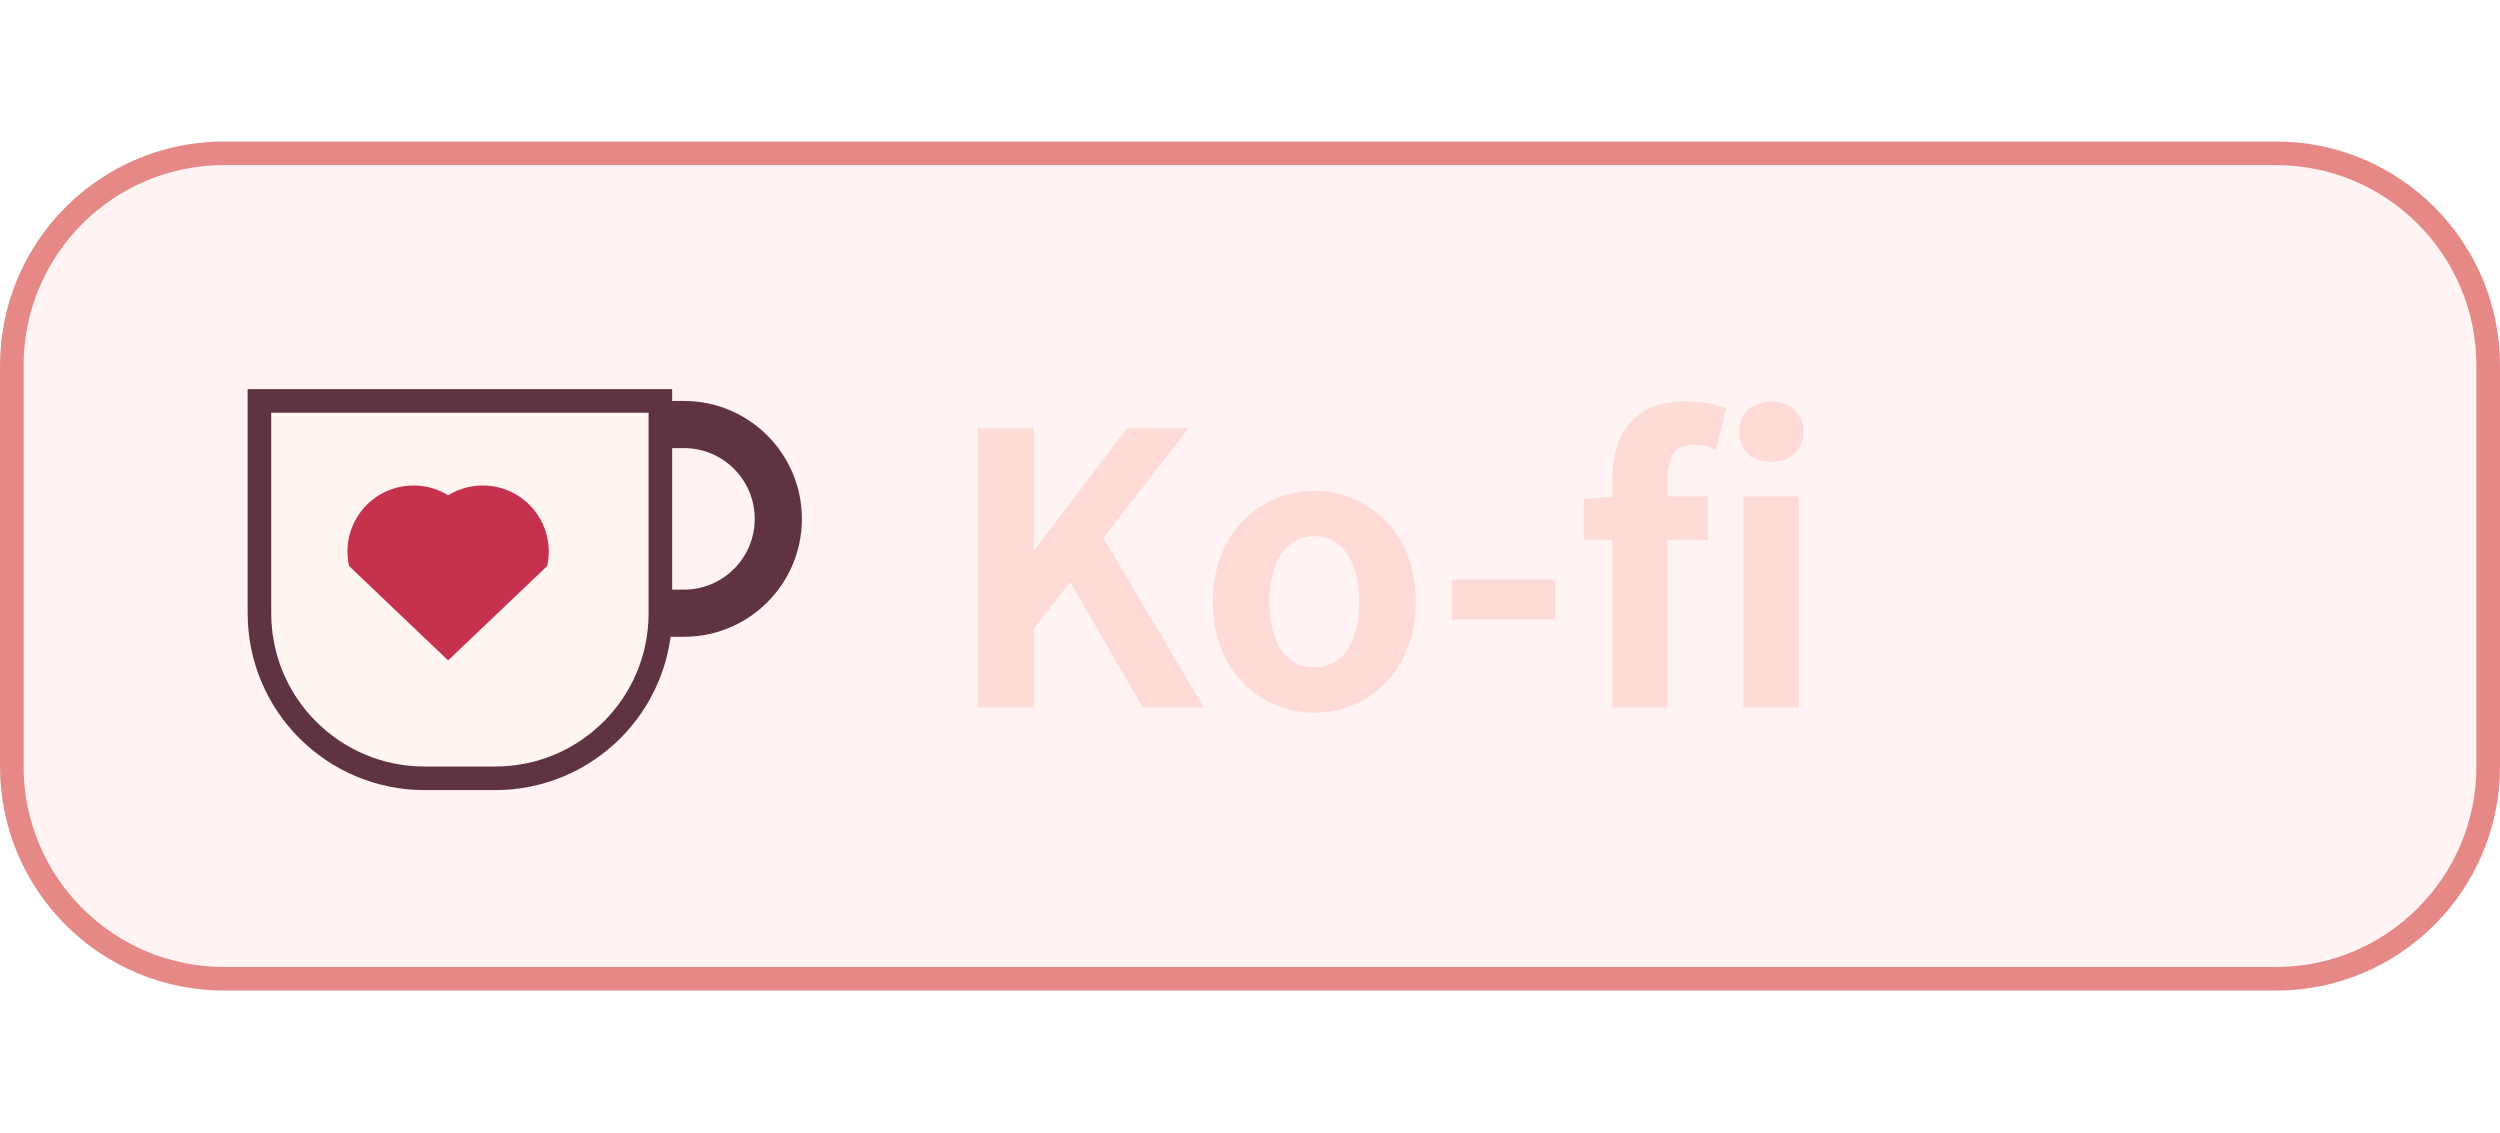
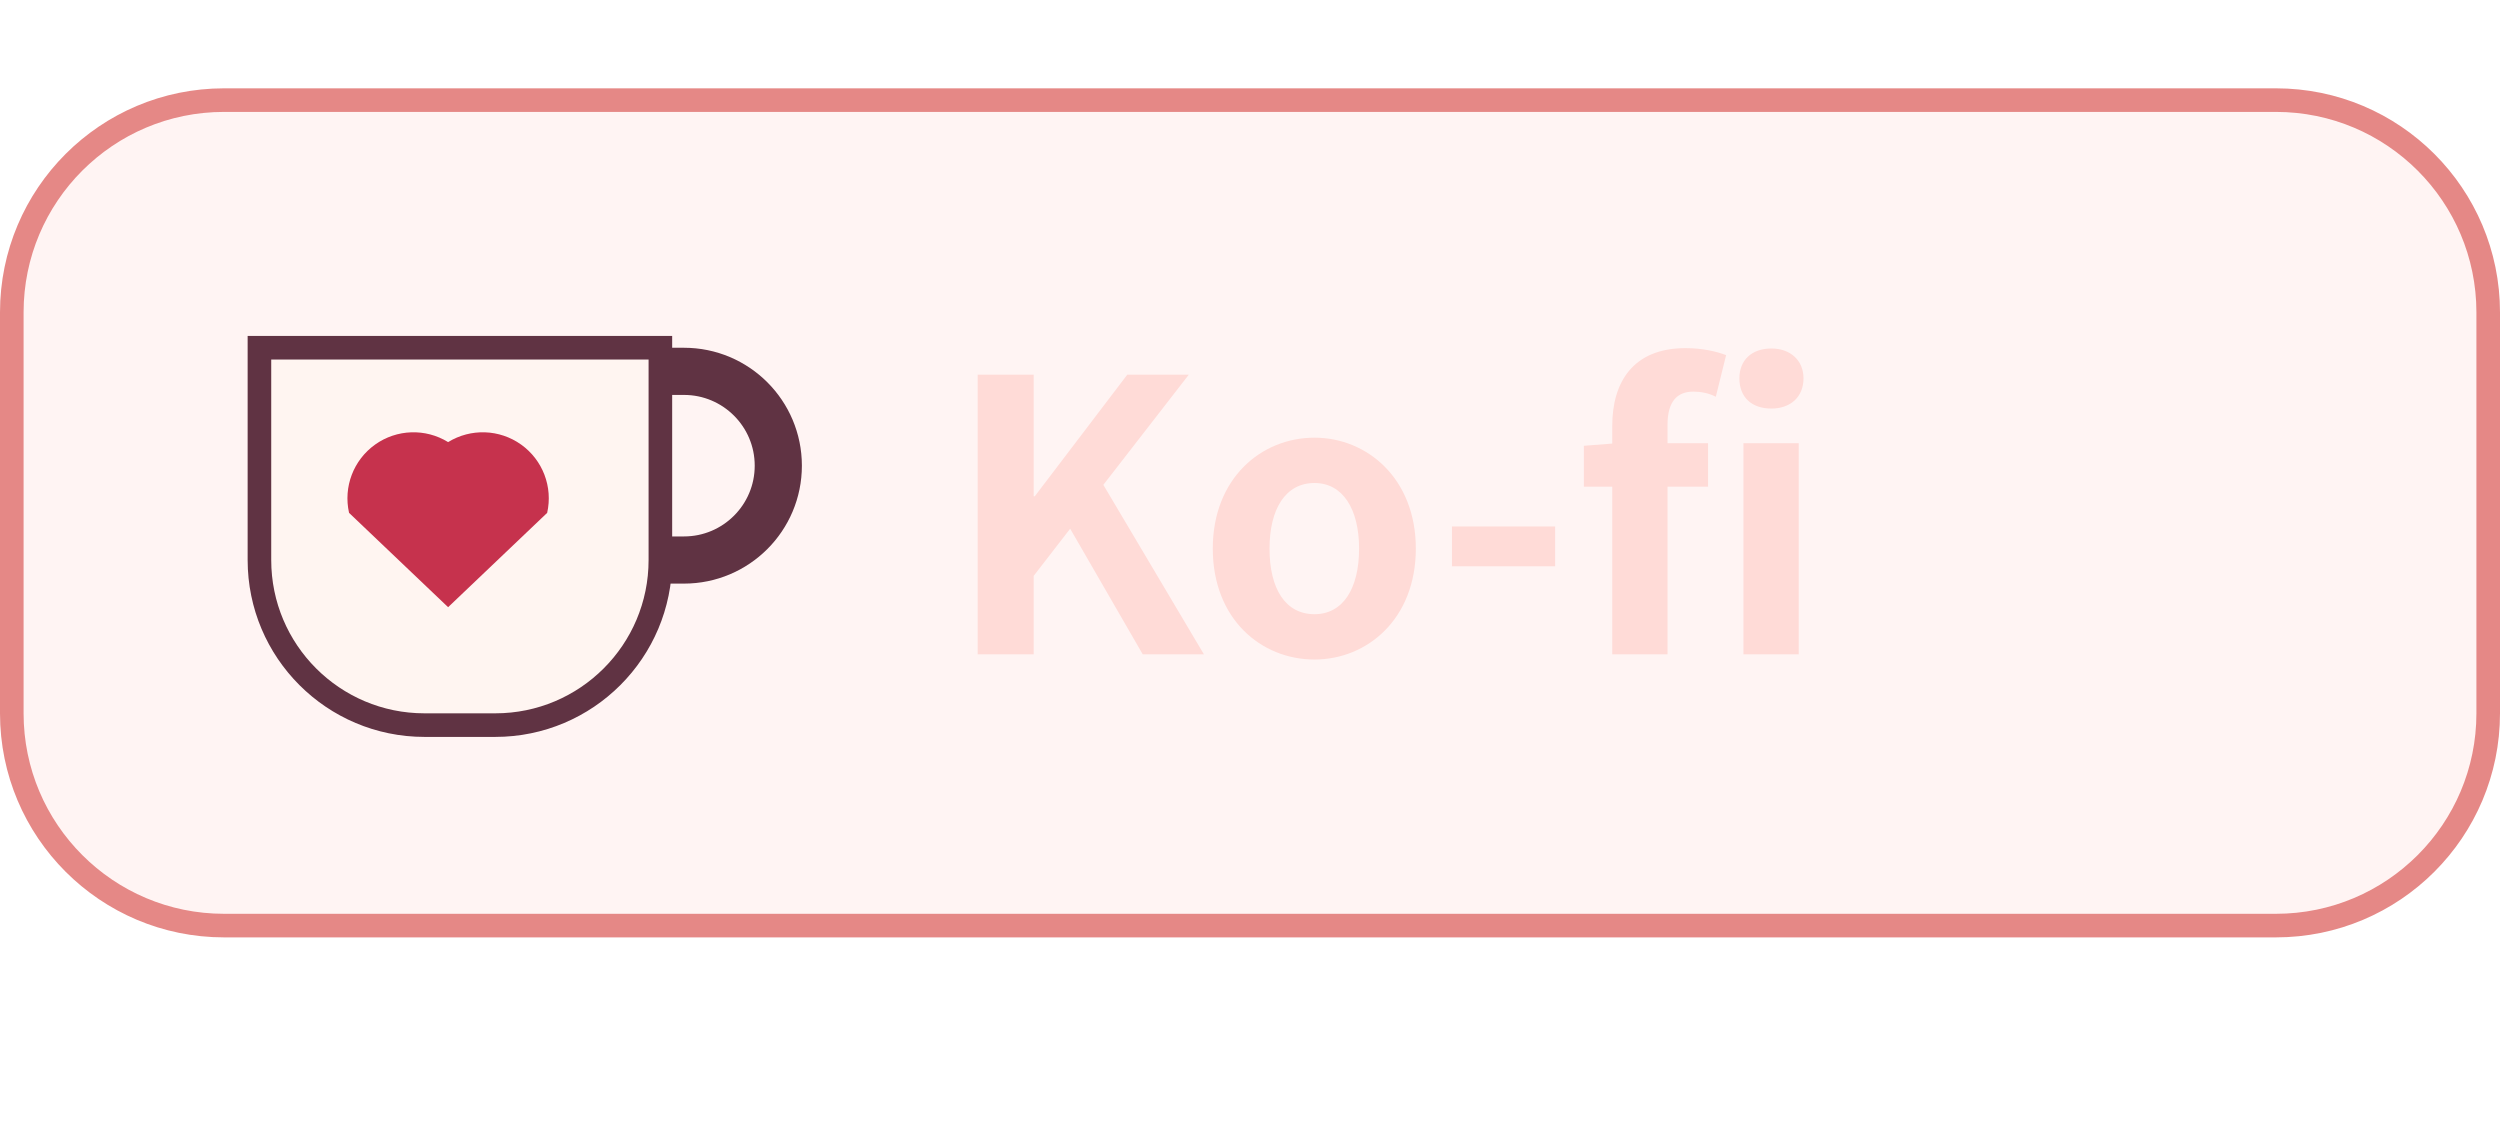
- <svg xmlns="http://www.w3.org/2000/svg" width="106" height="48" viewBox="0 -6 106 48" role="img" aria-labelledby="title">
+ <svg xmlns="http://www.w3.org/2000/svg" width="106" height="48" viewBox="0 -3.745 106 48" role="img" aria-labelledby="title">
  <rect x=".5" y=".5" width="105" height="35" rx="9" fill="#FFB7B0" fill-opacity=".16" stroke="#E58886" />
  <g transform="translate(10 7)">
    <path fill="none" stroke="#603343" stroke-width="2" d="M17 5h2a4 4 0 0 1 0 8h-3" />
    <path fill="#FFF5F1" stroke="#603343" stroke-width="1" d="M1 4h17v9a7 7 0 0 1-7 7H8a7 7 0 0 1-7-7z" />
    <path fill="#c6324d" d="M9 15 4.8 11a2.8 2.8 0 0 1 4.2-3 2.8 2.8 0 0 1 4.2 3z" />
  </g>
  <g font-family="Segoe UI, Microsoft YaHei, Noto Sans CJK SC, Arial, sans-serif" fill="#FFDBD7">
    <text x="40" y="24" font-size="16" font-weight="600">Ko-fi</text>
  </g>
</svg>
